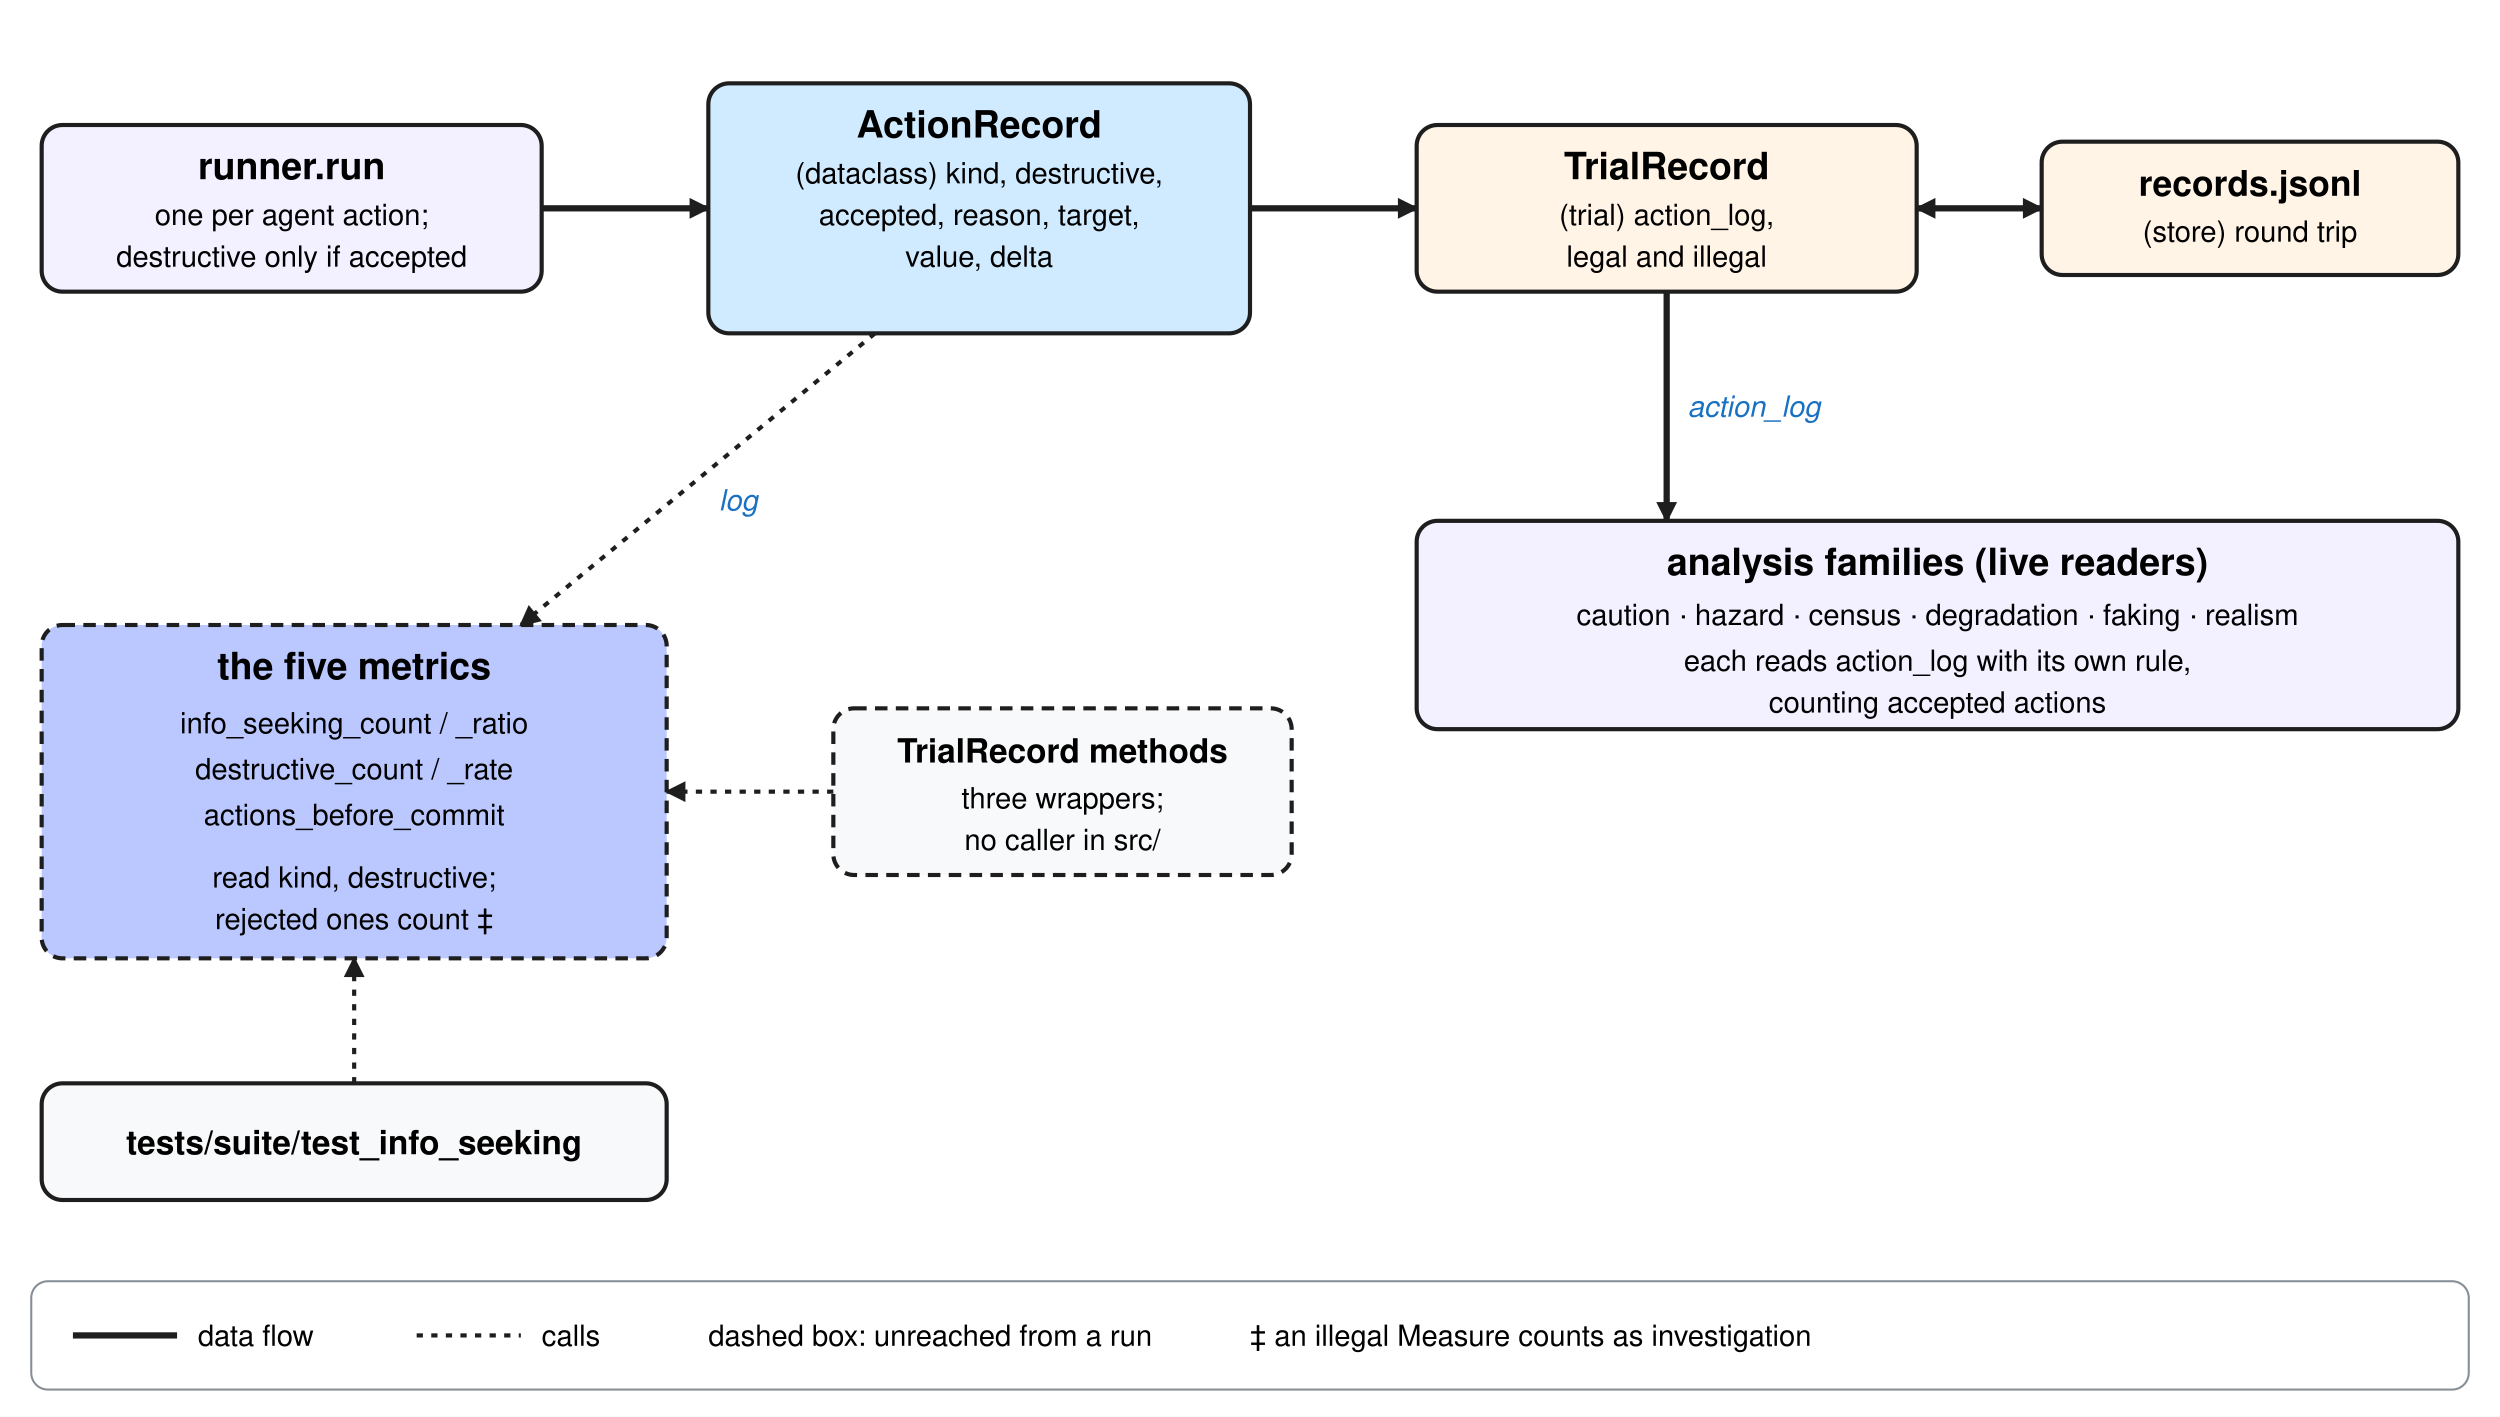
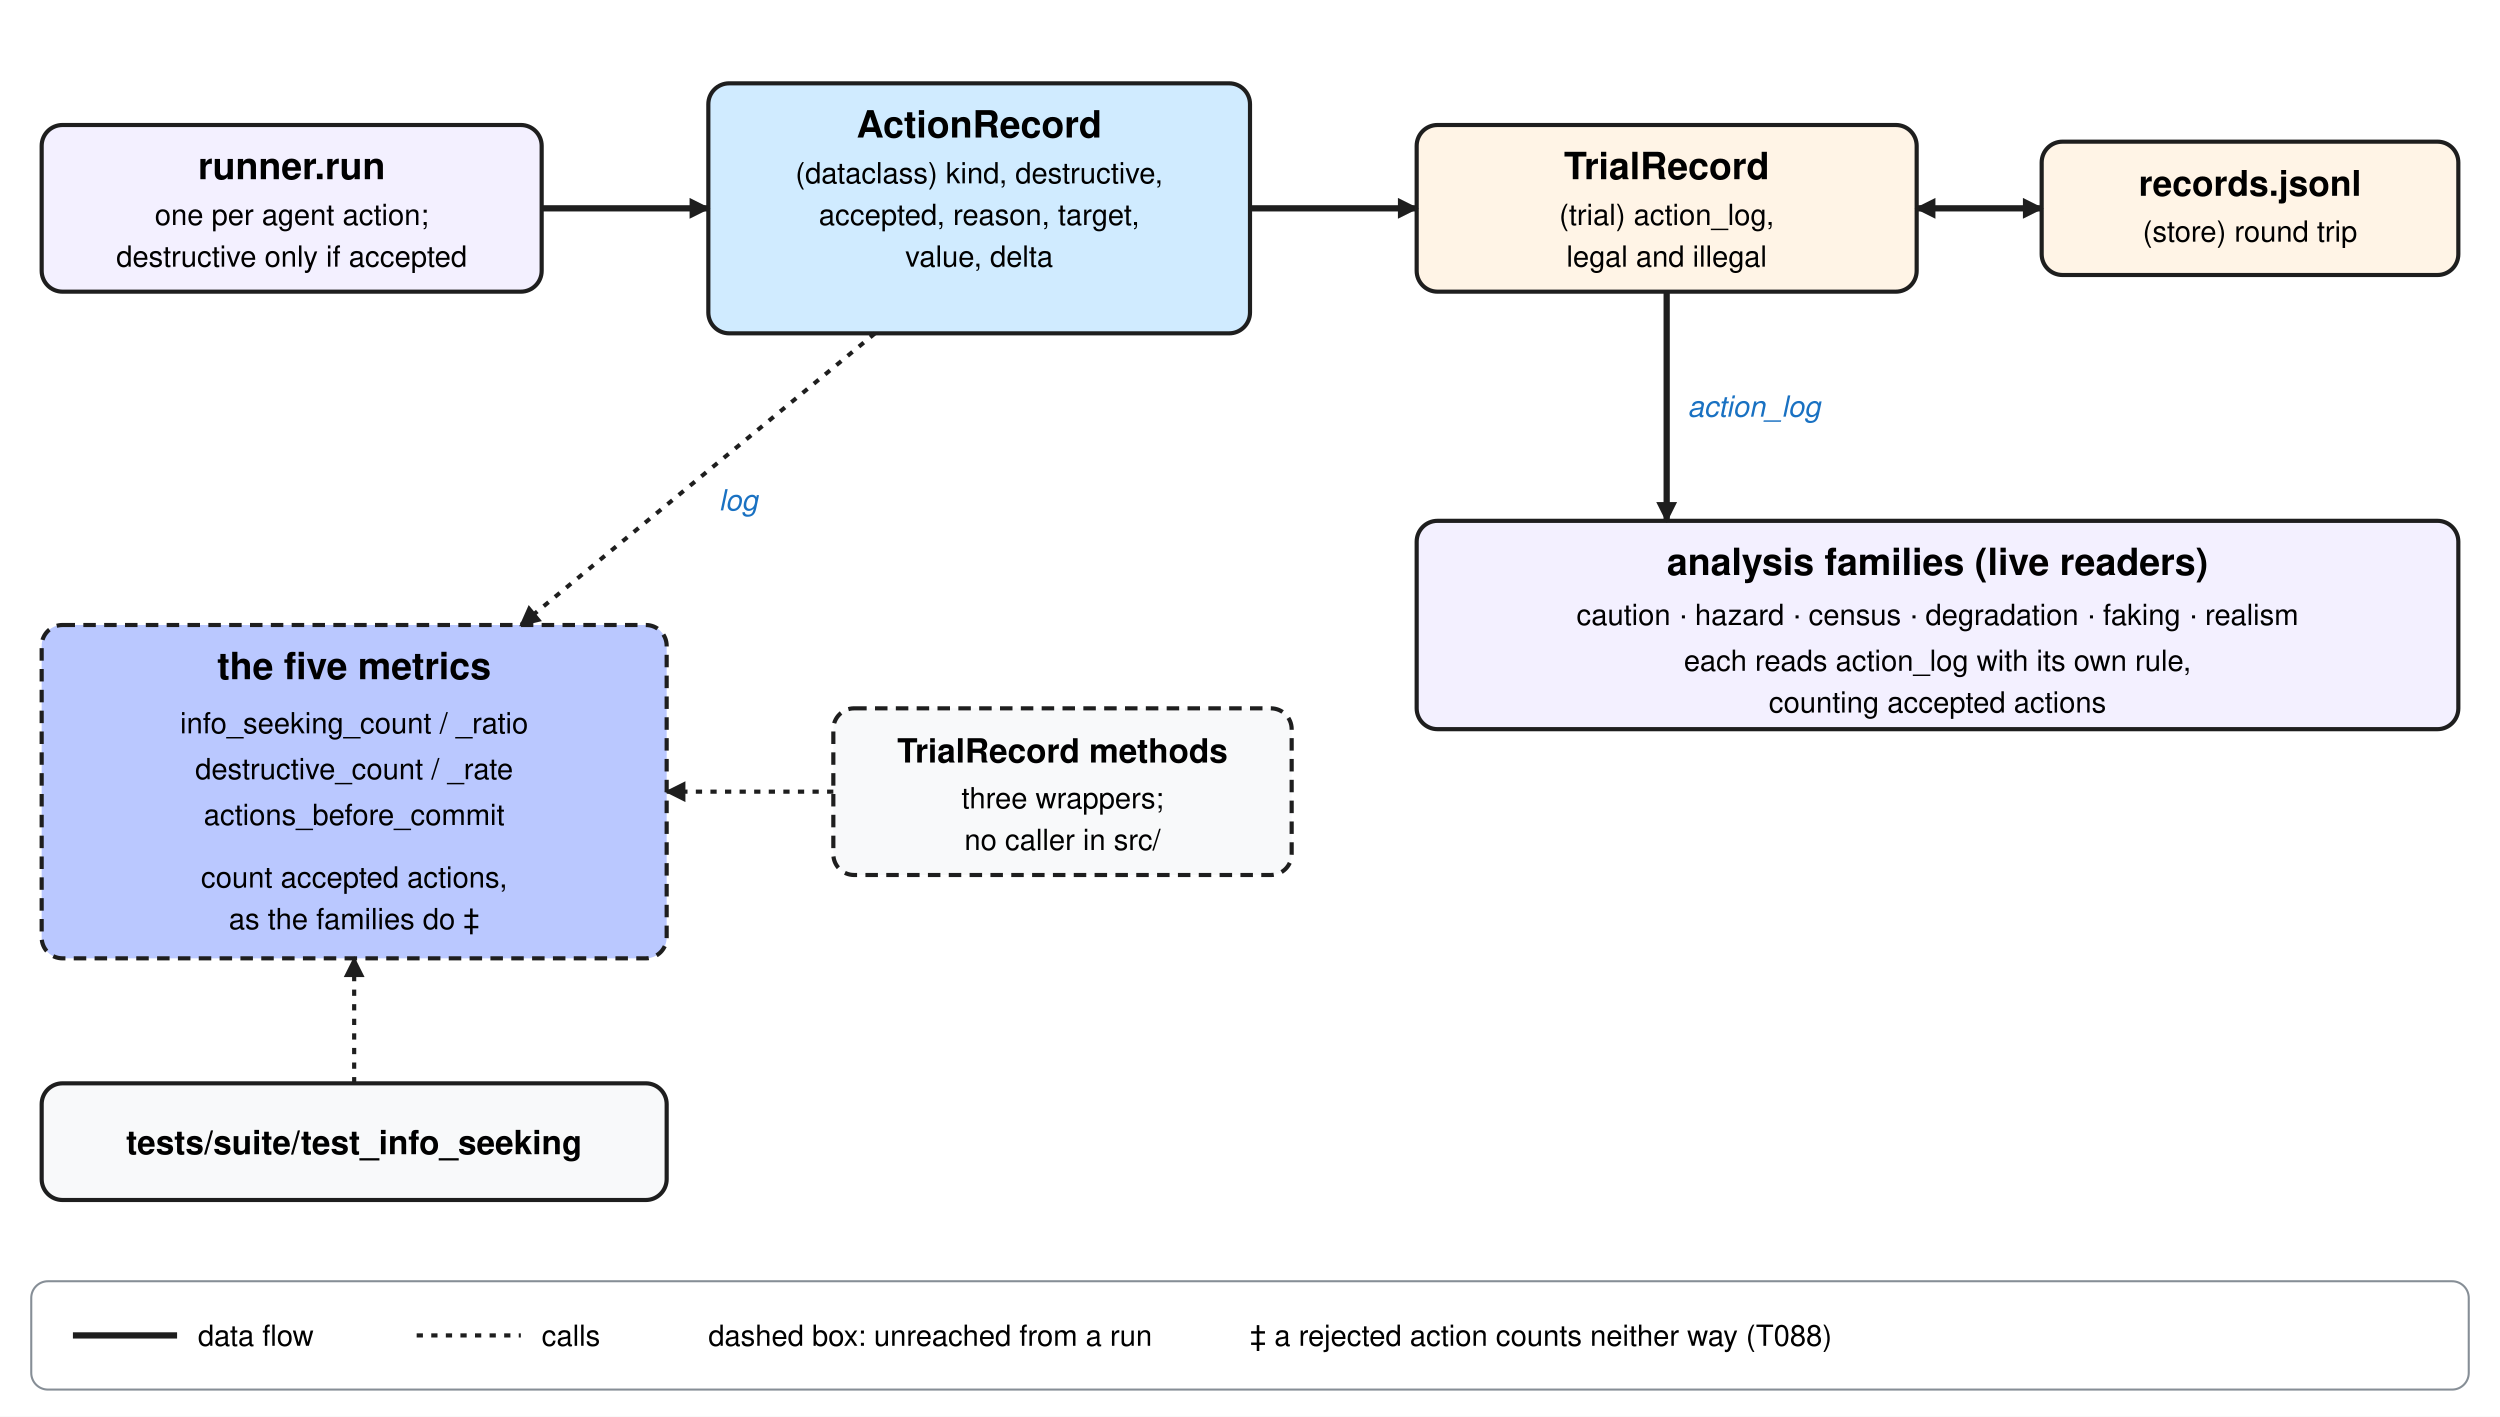
<svg xmlns="http://www.w3.org/2000/svg" width="2400" height="1360" viewBox="0 0 1200 680" font-family="Helvetica, Arial, sans-serif">
  <defs>
    <marker id="arrowhead" viewBox="0 0 10 10" refX="9" refY="5" markerUnits="userSpaceOnUse" markerWidth="10" markerHeight="10" orient="auto-start-reverse">
      <polygon id="arrowhead-shape" points="0,0 10,5 0,10" fill="#1e1e1e" />
    </marker>
  </defs>
  <rect id="bg" x="0" y="0" width="1200" height="680" fill="#ffffff" />
  <g id="n-run">
    <rect id="n-run-box" x="20" y="60" width="240" height="80" rx="10" fill="#f3f0ff" stroke="#1e1e1e" stroke-width="2" />
    <text id="n-run-name" x="140" y="86" font-size="18" font-weight="600" text-anchor="middle">runner.run</text>
    <text id="n-run-kind" x="140" y="108" font-size="14" text-anchor="middle">one per agent action;</text>
    <text id="n-run-kind2" x="140" y="128" font-size="14" text-anchor="middle">destructive only if accepted</text>
  </g>
  <g id="n-ar">
    <rect id="n-ar-box" x="340" y="40" width="260" height="120" rx="10" fill="#d0ebff" stroke="#1e1e1e" stroke-width="2" />
    <text id="n-ar-name" x="470" y="66" font-size="18" font-weight="600" text-anchor="middle">ActionRecord</text>
    <text id="n-ar-k1" x="470" y="88" font-size="14" text-anchor="middle">(dataclass) kind, destructive,</text>
    <text id="n-ar-k2" x="470" y="108" font-size="14" text-anchor="middle">accepted, reason, target,</text>
    <text id="n-ar-k3" x="470" y="128" font-size="14" text-anchor="middle">value, delta</text>
  </g>
  <line id="e-run-ar" x1="260" y1="100" x2="340" y2="100" stroke="#1e1e1e" stroke-width="3" marker-end="url(#arrowhead)" />
  <g id="n-tr">
    <rect id="n-tr-box" x="680" y="60" width="240" height="80" rx="10" fill="#fff4e6" stroke="#1e1e1e" stroke-width="2" />
    <text id="n-tr-name" x="800" y="86" font-size="18" font-weight="600" text-anchor="middle">TrialRecord</text>
    <text id="n-tr-kind" x="800" y="108" font-size="14" text-anchor="middle">(trial) action_log,</text>
    <text id="n-tr-kind2" x="800" y="128" font-size="14" text-anchor="middle">legal and illegal</text>
  </g>
  <line id="e-ar-tr" x1="600" y1="100" x2="680" y2="100" stroke="#1e1e1e" stroke-width="3" marker-end="url(#arrowhead)" />
  <g id="n-store">
    <rect id="n-store-box" x="980" y="68" width="200" height="64" rx="10" fill="#fff4e6" stroke="#1e1e1e" stroke-width="2" />
    <text id="n-store-name" x="1080" y="94" font-size="17" font-weight="600" text-anchor="middle">records.jsonl</text>
    <text id="n-store-kind" x="1080" y="116" font-size="14" text-anchor="middle">(store) round trip</text>
  </g>
  <line id="e-tr-store" x1="920" y1="100" x2="980" y2="100" stroke="#1e1e1e" stroke-width="3" marker-start="url(#arrowhead)" marker-end="url(#arrowhead)" />
  <g id="n-fam">
    <rect id="n-fam-box" x="680" y="250" width="500" height="100" rx="10" fill="#f3f0ff" stroke="#1e1e1e" stroke-width="2" />
    <text id="n-fam-name" x="930" y="276" font-size="18" font-weight="600" text-anchor="middle">analysis families (live readers)</text>
    <text id="n-fam-k1" x="930" y="300" font-size="14" text-anchor="middle">caution · hazard · census · degradation · faking · realism</text>
    <text id="n-fam-k2" x="930" y="322" font-size="14" text-anchor="middle">each reads action_log with its own rule,</text>
    <text id="n-fam-k3" x="930" y="342" font-size="14" text-anchor="middle">counting accepted actions</text>
  </g>
  <line id="e-tr-fam" x1="800" y1="140" x2="800" y2="250" stroke="#1e1e1e" stroke-width="3" marker-end="url(#arrowhead)" />
  <text id="l-tr-fam" x="810" y="200" font-size="14" fill="#1971c2" font-style="italic">action_log</text>
  <g id="n-metrics">
    <rect id="n-metrics-box" x="20" y="300" width="300" height="160" rx="10" fill="#bac8ff" stroke="#1e1e1e" stroke-width="2" stroke-dasharray="6 4" />
    <text id="n-metrics-name" x="170" y="326" font-size="18" font-weight="600" text-anchor="middle">the five metrics</text>
    <text id="n-metrics-k1" x="170" y="352" font-size="14" text-anchor="middle">info_seeking_count / _ratio</text>
    <text id="n-metrics-k2" x="170" y="374" font-size="14" text-anchor="middle">destructive_count / _rate</text>
    <text id="n-metrics-k3" x="170" y="396" font-size="14" text-anchor="middle">actions_before_commit</text>
-     <text id="n-metrics-k4" x="170" y="426" font-size="14" text-anchor="middle">read kind, destructive;</text>
-     <text id="n-metrics-k5" x="170" y="446" font-size="14" text-anchor="middle">rejected ones count ‡</text>
+     <text id="n-metrics-k4" x="170" y="426" font-size="14" text-anchor="middle">count accepted actions,</text>
+     <text id="n-metrics-k5" x="170" y="446" font-size="14" text-anchor="middle">as the families do ‡</text>
  </g>
  <line id="e-ar-metrics" x1="420" y1="160" x2="250" y2="300" stroke="#1e1e1e" stroke-width="2" stroke-dasharray="3 4" marker-end="url(#arrowhead)" />
  <text id="l-ar-metrics" x="345" y="245" font-size="14" fill="#1971c2" font-style="italic">log</text>
  <g id="n-meth">
    <rect id="n-meth-box" x="400" y="340" width="220" height="80" rx="10" fill="#f8f9fa" stroke="#1e1e1e" stroke-width="2" stroke-dasharray="6 4" />
    <text id="n-meth-name" x="510" y="366" font-size="16" font-weight="600" text-anchor="middle">TrialRecord methods</text>
    <text id="n-meth-kind" x="510" y="388" font-size="14" text-anchor="middle">three wrappers;</text>
    <text id="n-meth-kind2" x="510" y="408" font-size="14" text-anchor="middle">no caller in src/</text>
  </g>
  <line id="e-meth-metrics" x1="400" y1="380" x2="320" y2="380" stroke="#1e1e1e" stroke-width="2" stroke-dasharray="3 4" marker-end="url(#arrowhead)" />
  <g id="n-tests">
    <rect id="n-tests-box" x="20" y="520" width="300" height="56" rx="10" fill="#f8f9fa" stroke="#1e1e1e" stroke-width="2" />
    <text id="n-tests-name" x="170" y="554" font-size="16" font-weight="600" text-anchor="middle">tests/suite/test_info_seeking</text>
  </g>
  <line id="e-tests-metrics" x1="170" y1="520" x2="170" y2="460" stroke="#1e1e1e" stroke-width="2" stroke-dasharray="3 4" marker-end="url(#arrowhead)" />
  <g id="legend">
    <rect id="legend-box" x="15" y="615" width="1170" height="52" rx="8" fill="#ffffff" stroke="#868e96" stroke-width="1" />
    <line id="legend-solid" x1="35" y1="641" x2="85" y2="641" stroke="#1e1e1e" stroke-width="3" />
    <text id="legend-solid-text" x="95" y="646" font-size="14">data flow</text>
    <line id="legend-dotted" x1="200" y1="641" x2="250" y2="641" stroke="#1e1e1e" stroke-width="2" stroke-dasharray="3 4" />
    <text id="legend-dotted-text" x="260" y="646" font-size="14">calls</text>
    <text id="legend-dashed" x="340" y="646" font-size="14">dashed box: unreached from a run</text>
-     <text id="legend-dagger" x="600" y="646" font-size="14">‡ an illegal Measure counts as investigation</text>
+     <text id="legend-dagger" x="600" y="646" font-size="14">‡ a rejected action counts neither way (T088)</text>
  </g>
</svg>
